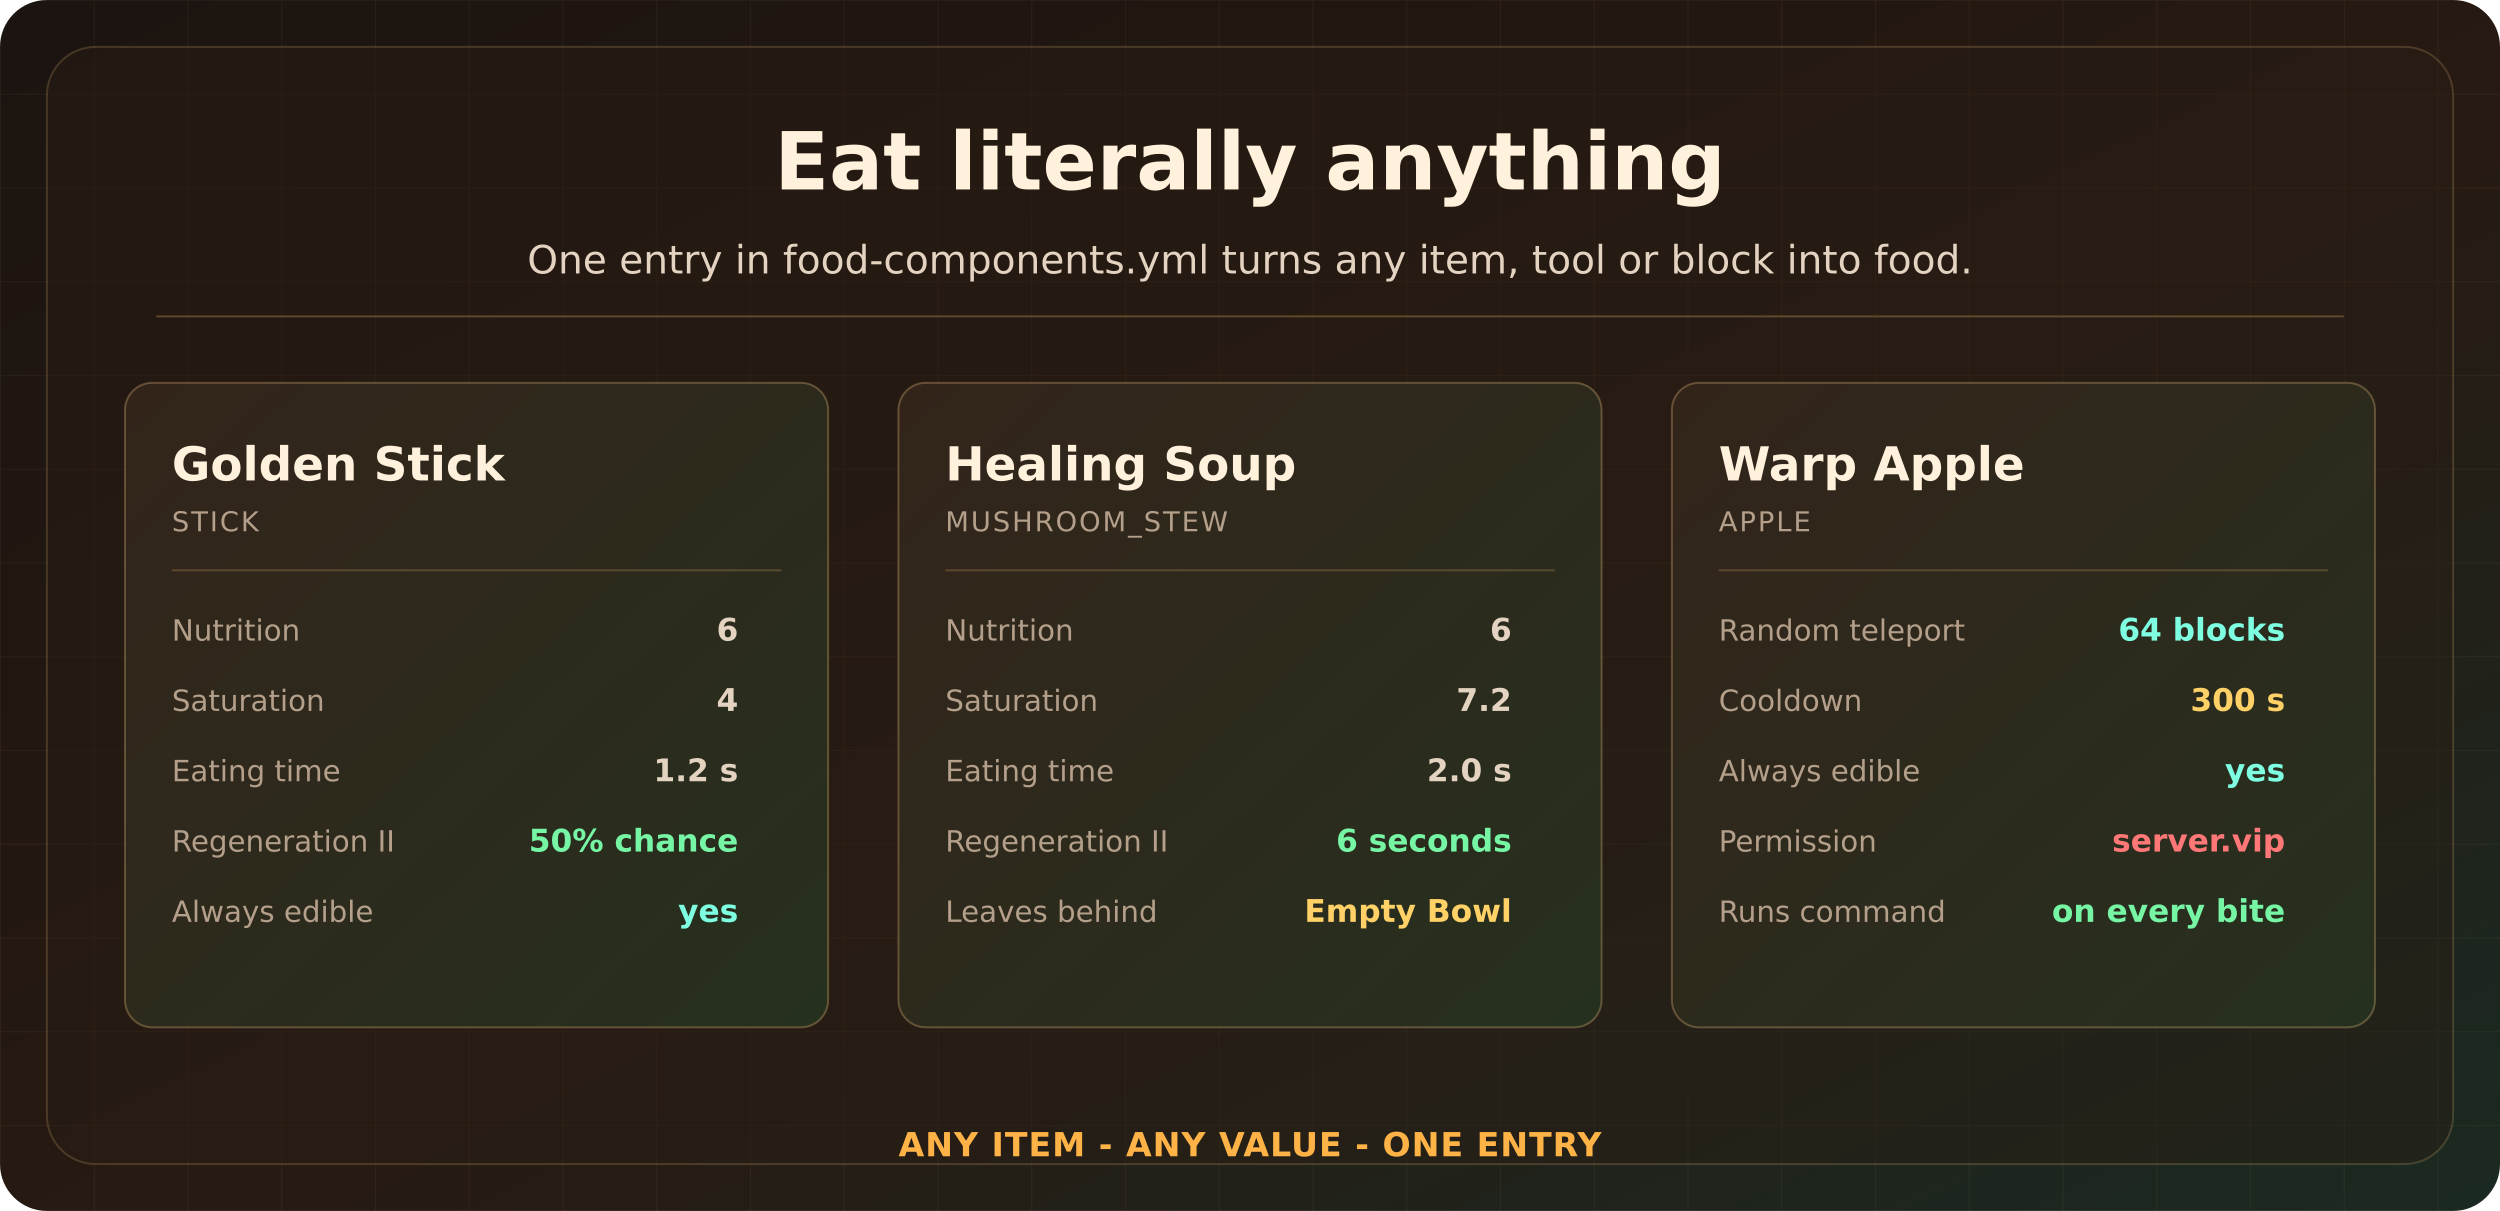
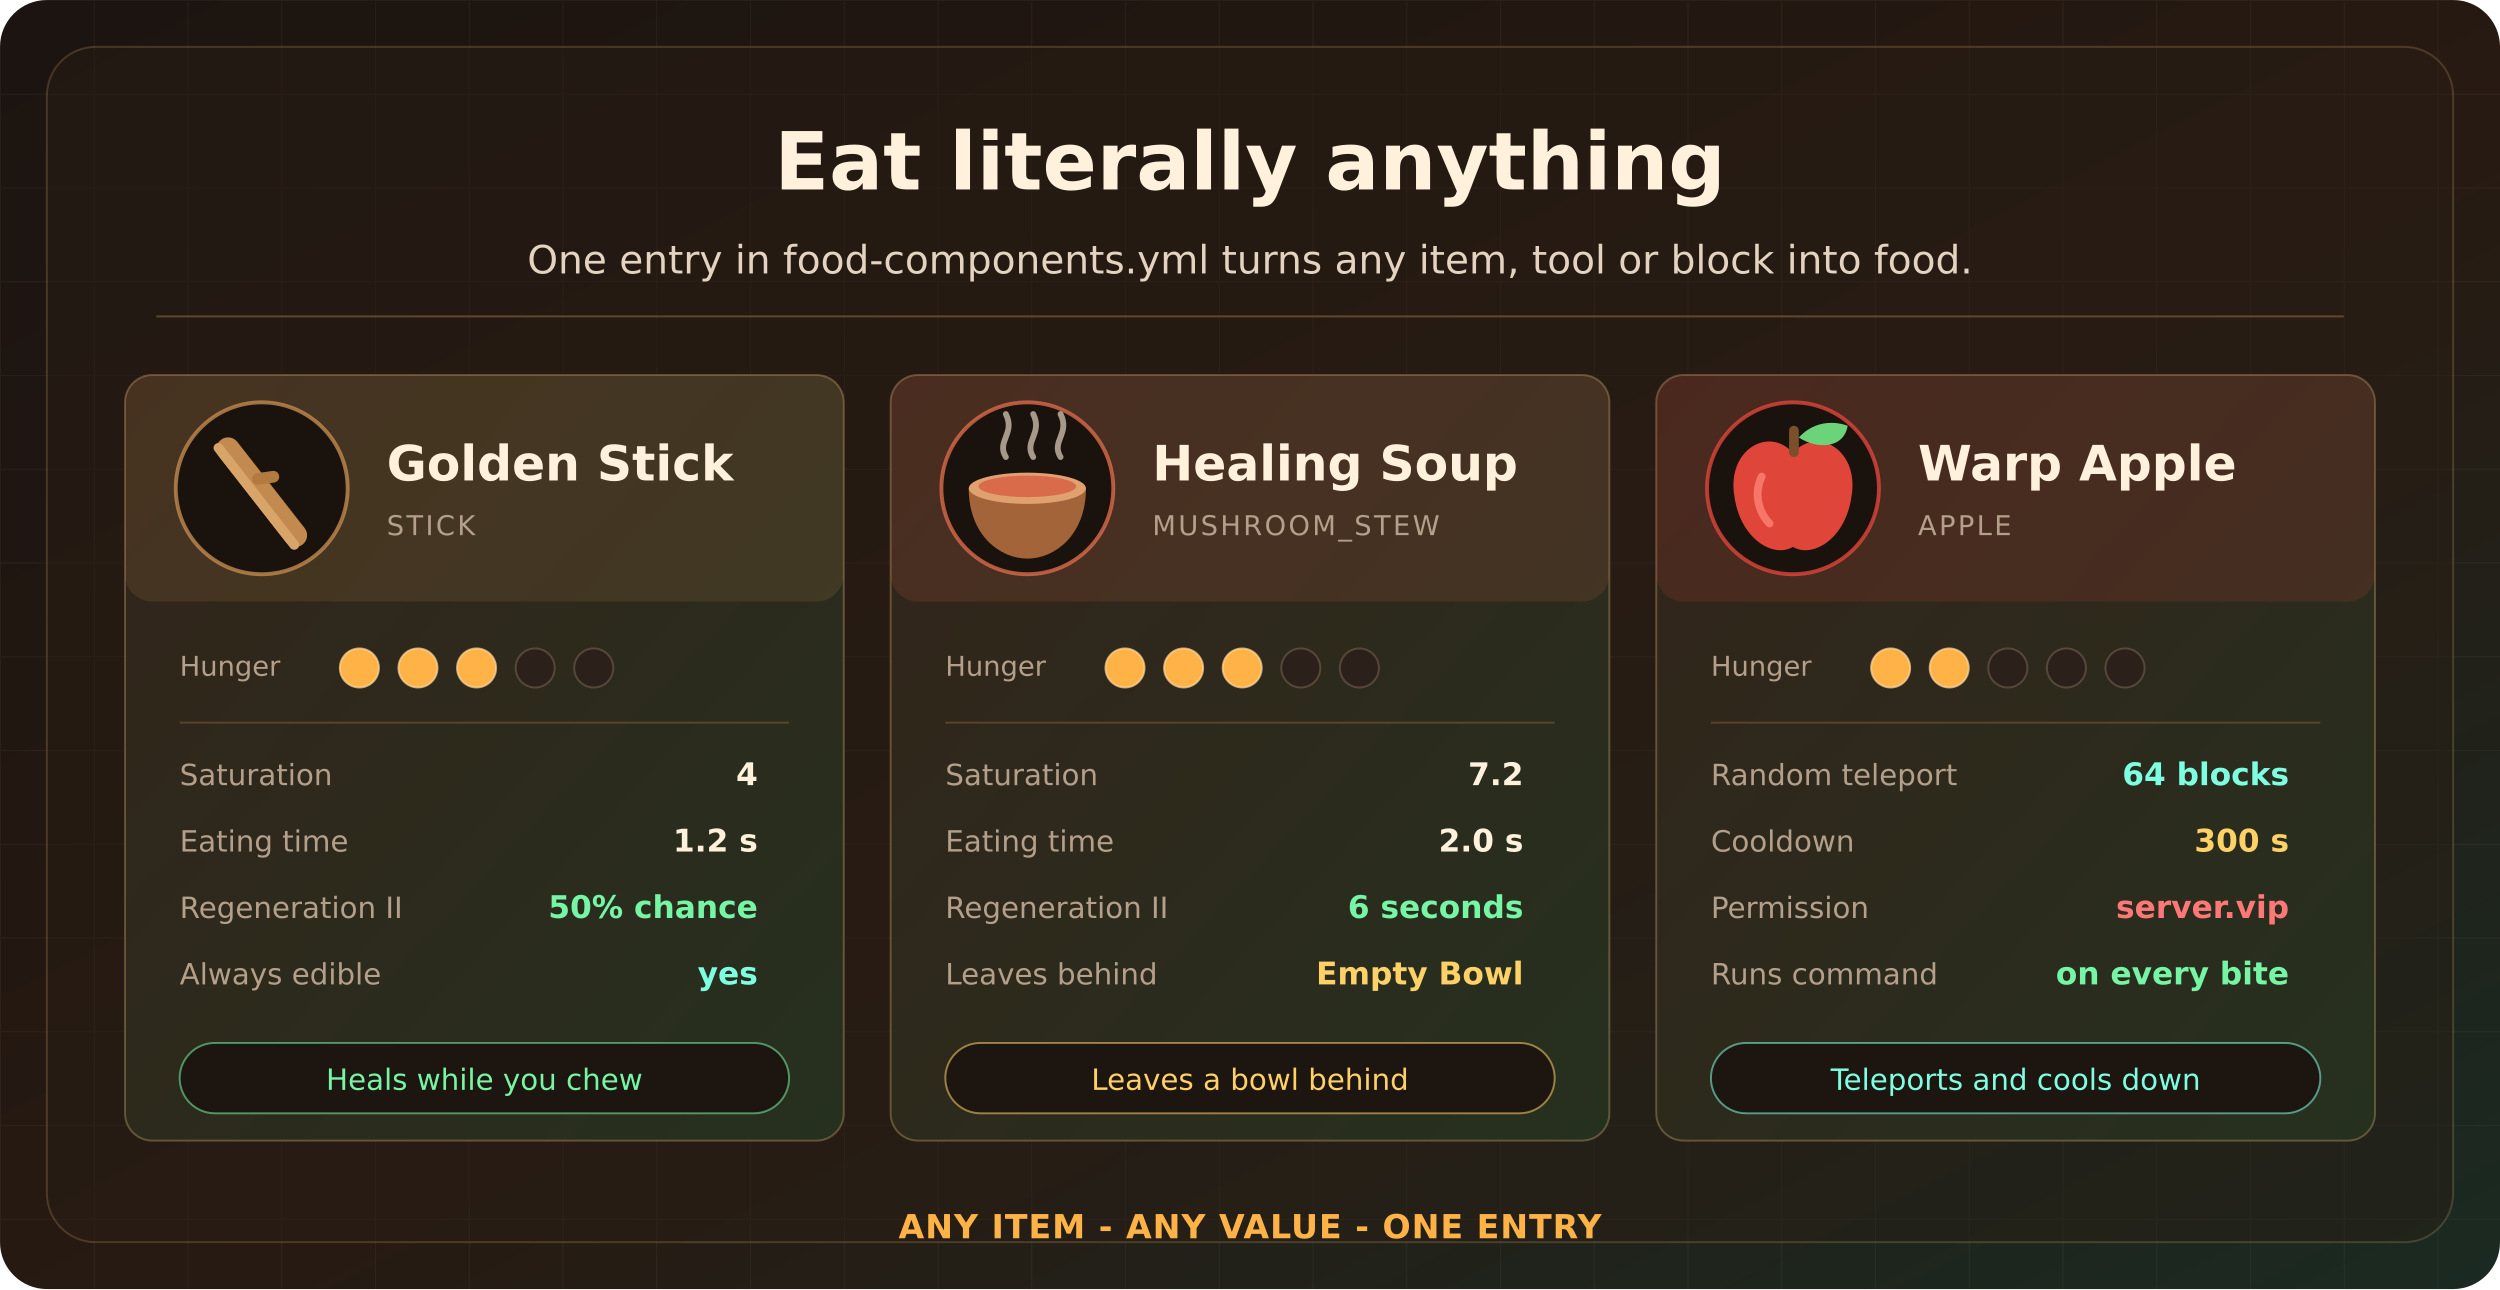
- <svg xmlns="http://www.w3.org/2000/svg" width="1280" height="620" viewBox="0 0 1280 620">
+ <svg xmlns="http://www.w3.org/2000/svg" width="1280" height="660" viewBox="0 0 1280 660">
  <defs>
    <linearGradient id="night" x2="1" y2="1">
      <stop stop-color="#1b1410" />
      <stop offset=".55" stop-color="#271a12" />
      <stop offset="1" stop-color="#1a2a22" />
    </linearGradient>
    <linearGradient id="surface" x2="1" y2="1">
      <stop stop-color="#33241a" />
      <stop offset="1" stop-color="#26301f" />
    </linearGradient>
    <linearGradient id="code" x2="1" y2="1">
      <stop stop-color="#15100d" />
      <stop offset="1" stop-color="#17201b" />
    </linearGradient>
    <pattern id="grid" width="48" height="48" patternUnits="userSpaceOnUse">
      <path d="M48 0H0V48" fill="none" stroke="#ffd9a0" stroke-opacity=".05" />
    </pattern>
  </defs>
  <g font-family="Verdana,DejaVu Sans,sans-serif">
-     <rect width="1280" height="620" rx="24" fill="url(#night)" />
-     <rect width="1280" height="620" rx="24" fill="url(#grid)" />
-     <rect x="24" y="24" width="1232" height="572" rx="25" fill="#2a1e15" fill-opacity=".45" stroke="#ffcf8a" stroke-opacity=".18" />
+     <rect width="1280" height="660" rx="24" fill="url(#night)" />
+     <rect width="1280" height="660" rx="24" fill="url(#grid)" />
+     <rect x="24" y="24" width="1232" height="612" rx="25" fill="#2a1e15" fill-opacity=".45" stroke="#ffcf8a" stroke-opacity=".18" />
    <path d="M80 162H1200" stroke="#e8b06a" stroke-opacity=".3" />
    <text x="640" y="97" text-anchor="middle" fill="#fff1dc" font-size="41" font-weight="bold">Eat literally anything</text>
    <text x="640" y="140" text-anchor="middle" fill="#e3d3c0" font-size="20">One entry in food-components.yml turns any item, tool or block into food.</text>
-     <rect x="64" y="196" width="360" height="330" rx="14" fill="url(#surface)" stroke="#ffcf8a" stroke-opacity=".28" />
-     <text x="88" y="246" fill="#fff1dc" font-size="24" font-weight="bold">Golden Stick</text>
-     <text x="88" y="272" fill="#b39f8a" font-size="14" letter-spacing="1">STICK</text>
-     <path d="M88 292H400" stroke="#e8b06a" stroke-opacity=".25" />
-     <text x="88" y="328" fill="#b39f8a" font-size="15">Nutrition</text>
-     <text x="378" y="328" text-anchor="end" fill="#e3d3c0" font-size="16" font-weight="bold">6</text>
-     <text x="88" y="364" fill="#b39f8a" font-size="15">Saturation</text>
-     <text x="378" y="364" text-anchor="end" fill="#e3d3c0" font-size="16" font-weight="bold">4</text>
-     <text x="88" y="400" fill="#b39f8a" font-size="15">Eating time</text>
-     <text x="378" y="400" text-anchor="end" fill="#e3d3c0" font-size="16" font-weight="bold">1.2 s</text>
-     <text x="88" y="436" fill="#b39f8a" font-size="15">Regeneration II</text>
-     <text x="378" y="436" text-anchor="end" fill="#76f5a4" font-size="16" font-weight="bold">50% chance</text>
-     <text x="88" y="472" fill="#b39f8a" font-size="15">Always edible</text>
-     <text x="378" y="472" text-anchor="end" fill="#7fffe1" font-size="16" font-weight="bold">yes</text>
-     <rect x="460" y="196" width="360" height="330" rx="14" fill="url(#surface)" stroke="#ffcf8a" stroke-opacity=".28" />
-     <text x="484" y="246" fill="#fff1dc" font-size="24" font-weight="bold">Healing Soup</text>
-     <text x="484" y="272" fill="#b39f8a" font-size="14" letter-spacing="1">MUSHROOM_STEW</text>
-     <path d="M484 292H796" stroke="#e8b06a" stroke-opacity=".25" />
-     <text x="484" y="328" fill="#b39f8a" font-size="15">Nutrition</text>
-     <text x="774" y="328" text-anchor="end" fill="#e3d3c0" font-size="16" font-weight="bold">6</text>
-     <text x="484" y="364" fill="#b39f8a" font-size="15">Saturation</text>
-     <text x="774" y="364" text-anchor="end" fill="#e3d3c0" font-size="16" font-weight="bold">7.2</text>
-     <text x="484" y="400" fill="#b39f8a" font-size="15">Eating time</text>
-     <text x="774" y="400" text-anchor="end" fill="#e3d3c0" font-size="16" font-weight="bold">2.0 s</text>
-     <text x="484" y="436" fill="#b39f8a" font-size="15">Regeneration II</text>
-     <text x="774" y="436" text-anchor="end" fill="#76f5a4" font-size="16" font-weight="bold">6 seconds</text>
-     <text x="484" y="472" fill="#b39f8a" font-size="15">Leaves behind</text>
-     <text x="774" y="472" text-anchor="end" fill="#ffd166" font-size="16" font-weight="bold">Empty Bowl</text>
-     <rect x="856" y="196" width="360" height="330" rx="14" fill="url(#surface)" stroke="#ffcf8a" stroke-opacity=".28" />
-     <text x="880" y="246" fill="#fff1dc" font-size="24" font-weight="bold">Warp Apple</text>
-     <text x="880" y="272" fill="#b39f8a" font-size="14" letter-spacing="1">APPLE</text>
-     <path d="M880 292H1192" stroke="#e8b06a" stroke-opacity=".25" />
-     <text x="880" y="328" fill="#b39f8a" font-size="15">Random teleport</text>
-     <text x="1170" y="328" text-anchor="end" fill="#7fffe1" font-size="16" font-weight="bold">64 blocks</text>
-     <text x="880" y="364" fill="#b39f8a" font-size="15">Cooldown</text>
-     <text x="1170" y="364" text-anchor="end" fill="#ffd166" font-size="16" font-weight="bold">300 s</text>
-     <text x="880" y="400" fill="#b39f8a" font-size="15">Always edible</text>
-     <text x="1170" y="400" text-anchor="end" fill="#7fffe1" font-size="16" font-weight="bold">yes</text>
-     <text x="880" y="436" fill="#b39f8a" font-size="15">Permission</text>
-     <text x="1170" y="436" text-anchor="end" fill="#ff7777" font-size="16" font-weight="bold">server.vip</text>
-     <text x="880" y="472" fill="#b39f8a" font-size="15">Runs command</text>
-     <text x="1170" y="472" text-anchor="end" fill="#76f5a4" font-size="16" font-weight="bold">on every bite</text>
-     <text x="640" y="592" text-anchor="middle" fill="#ffb347" font-size="17" font-weight="bold" letter-spacing=".5">ANY ITEM - ANY VALUE - ONE ENTRY</text>
+     <rect x="64" y="192" width="368" height="392" rx="14" fill="url(#surface)" stroke="#ffcf8a" stroke-opacity=".28" />
+     <rect x="64" y="192" width="368" height="116" rx="14" fill="#c28a4e" fill-opacity=".14" />
+     <circle cx="134" cy="250" r="44" fill="#1a120d" stroke="#c28a4e" stroke-opacity=".8" stroke-width="2" />
+     <g transform="translate(134 252)">
+       <g transform="rotate(-38)">
+         <rect x="-6" y="-34" width="12" height="68" rx="6" fill="#c28a4e" />
+         <rect x="-6" y="-34" width="5" height="68" rx="2.5" fill="#d9a468" />
+         <rect x="-4" y="-10" width="14" height="6" rx="3" fill="#b27a3f" transform="rotate(30)" />
+       </g>
+     </g>
+     <text x="198" y="246" fill="#fff1dc" font-size="25" font-weight="bold">Golden Stick</text>
+     <text x="198" y="274" fill="#b39f8a" font-size="14" letter-spacing="1.2">STICK</text>
+     <text x="92" y="346" fill="#b39f8a" font-size="14">Hunger</text>
+     <circle cx="184" cy="342" r="10" fill="#ffb347" stroke="#ffd9a0" stroke-opacity=".7" />
+     <circle cx="214" cy="342" r="10" fill="#ffb347" stroke="#ffd9a0" stroke-opacity=".7" />
+     <circle cx="244" cy="342" r="10" fill="#ffb347" stroke="#ffd9a0" stroke-opacity=".7" />
+     <circle cx="274" cy="342" r="10" fill="#2c211a" stroke="#6a5646" stroke-opacity=".7" />
+     <circle cx="304" cy="342" r="10" fill="#2c211a" stroke="#6a5646" stroke-opacity=".7" />
+     <path d="M92 370H404" stroke="#e8b06a" stroke-opacity=".22" />
+     <text x="92" y="402" fill="#b39f8a" font-size="15">Saturation</text>
+     <text x="388" y="402" text-anchor="end" fill="#fff1dc" font-size="16" font-weight="bold">4</text>
+     <text x="92" y="436" fill="#b39f8a" font-size="15">Eating time</text>
+     <text x="388" y="436" text-anchor="end" fill="#fff1dc" font-size="16" font-weight="bold">1.2 s</text>
+     <text x="92" y="470" fill="#b39f8a" font-size="15">Regeneration II</text>
+     <text x="388" y="470" text-anchor="end" fill="#76f5a4" font-size="16" font-weight="bold">50% chance</text>
+     <text x="92" y="504" fill="#b39f8a" font-size="15">Always edible</text>
+     <text x="388" y="504" text-anchor="end" fill="#7fffe1" font-size="16" font-weight="bold">yes</text>
+     <rect x="92" y="534" width="312" height="36" rx="18" fill="#1d1510" stroke="#76f5a4" stroke-opacity=".55" />
+     <text x="248" y="558" text-anchor="middle" fill="#76f5a4" font-size="15">Heals while you chew</text>
+     <rect x="456" y="192" width="368" height="392" rx="14" fill="url(#surface)" stroke="#ffcf8a" stroke-opacity=".28" />
+     <rect x="456" y="192" width="368" height="116" rx="14" fill="#d96a4a" fill-opacity=".14" />
+     <circle cx="526" cy="250" r="44" fill="#1a120d" stroke="#d96a4a" stroke-opacity=".8" stroke-width="2" />
+     <g transform="translate(526 252)">
+       <path d="M-30 -2H30C30 22 14 34 0 34C-14 34 -30 22 -30 -2Z" fill="#b8713f" />
+       <path d="M-30 -2H30C30 22 14 34 0 34C-14 34 -30 22 -30 -2Z" fill="#000" opacity=".12" />
+       <ellipse cx="0" cy="-2" rx="30" ry="8" fill="#e0a070" />
+       <ellipse cx="0" cy="-3" rx="25" ry="5.5" fill="#d96a4a" />
+       <path d="M-11 -18C-16 -26 -6 -30 -11 -40M3 -18C-2 -26 8 -30 3 -40M17 -18C12 -26 22 -30 17 -40" stroke="#e3d3c0" stroke-opacity=".7" stroke-width="3" fill="none" stroke-linecap="round" />
+     </g>
+     <text x="590" y="246" fill="#fff1dc" font-size="25" font-weight="bold">Healing Soup</text>
+     <text x="590" y="274" fill="#b39f8a" font-size="14" letter-spacing="1.2">MUSHROOM_STEW</text>
+     <text x="484" y="346" fill="#b39f8a" font-size="14">Hunger</text>
+     <circle cx="576" cy="342" r="10" fill="#ffb347" stroke="#ffd9a0" stroke-opacity=".7" />
+     <circle cx="606" cy="342" r="10" fill="#ffb347" stroke="#ffd9a0" stroke-opacity=".7" />
+     <circle cx="636" cy="342" r="10" fill="#ffb347" stroke="#ffd9a0" stroke-opacity=".7" />
+     <circle cx="666" cy="342" r="10" fill="#2c211a" stroke="#6a5646" stroke-opacity=".7" />
+     <circle cx="696" cy="342" r="10" fill="#2c211a" stroke="#6a5646" stroke-opacity=".7" />
+     <path d="M484 370H796" stroke="#e8b06a" stroke-opacity=".22" />
+     <text x="484" y="402" fill="#b39f8a" font-size="15">Saturation</text>
+     <text x="780" y="402" text-anchor="end" fill="#fff1dc" font-size="16" font-weight="bold">7.2</text>
+     <text x="484" y="436" fill="#b39f8a" font-size="15">Eating time</text>
+     <text x="780" y="436" text-anchor="end" fill="#fff1dc" font-size="16" font-weight="bold">2.0 s</text>
+     <text x="484" y="470" fill="#b39f8a" font-size="15">Regeneration II</text>
+     <text x="780" y="470" text-anchor="end" fill="#76f5a4" font-size="16" font-weight="bold">6 seconds</text>
+     <text x="484" y="504" fill="#b39f8a" font-size="15">Leaves behind</text>
+     <text x="780" y="504" text-anchor="end" fill="#ffd166" font-size="16" font-weight="bold">Empty Bowl</text>
+     <rect x="484" y="534" width="312" height="36" rx="18" fill="#1d1510" stroke="#ffd166" stroke-opacity=".55" />
+     <text x="640" y="558" text-anchor="middle" fill="#ffd166" font-size="15">Leaves a bowl behind</text>
+     <rect x="848" y="192" width="368" height="392" rx="14" fill="url(#surface)" stroke="#ffcf8a" stroke-opacity=".28" />
+     <rect x="848" y="192" width="368" height="116" rx="14" fill="#e0453a" fill-opacity=".14" />
+     <circle cx="918" cy="250" r="44" fill="#1a120d" stroke="#e0453a" stroke-opacity=".8" stroke-width="2" />
+     <g transform="translate(918 252)">
+       <path d="M0 -20C-12 -34 -34 -22 -30 2C-27 24 -10 34 0 28C10 34 27 24 30 2C34 -22 12 -34 0 -20Z" fill="#e0453a" />
+       <path d="M-16 -8C-20 0 -18 10 -12 16" stroke="#ff8a7a" stroke-width="4" fill="none" stroke-linecap="round" opacity=".7" />
+       <rect x="-2" y="-34" width="5" height="16" rx="2.5" fill="#7a4f2a" />
+       <path d="M3 -28C14 -40 28 -34 28 -34C26 -22 12 -22 3 -28Z" fill="#6bd47a" />
+     </g>
+     <text x="982" y="246" fill="#fff1dc" font-size="25" font-weight="bold">Warp Apple</text>
+     <text x="982" y="274" fill="#b39f8a" font-size="14" letter-spacing="1.2">APPLE</text>
+     <text x="876" y="346" fill="#b39f8a" font-size="14">Hunger</text>
+     <circle cx="968" cy="342" r="10" fill="#ffb347" stroke="#ffd9a0" stroke-opacity=".7" />
+     <circle cx="998" cy="342" r="10" fill="#ffb347" stroke="#ffd9a0" stroke-opacity=".7" />
+     <circle cx="1028" cy="342" r="10" fill="#2c211a" stroke="#6a5646" stroke-opacity=".7" />
+     <circle cx="1058" cy="342" r="10" fill="#2c211a" stroke="#6a5646" stroke-opacity=".7" />
+     <circle cx="1088" cy="342" r="10" fill="#2c211a" stroke="#6a5646" stroke-opacity=".7" />
+     <path d="M876 370H1188" stroke="#e8b06a" stroke-opacity=".22" />
+     <text x="876" y="402" fill="#b39f8a" font-size="15">Random teleport</text>
+     <text x="1172" y="402" text-anchor="end" fill="#7fffe1" font-size="16" font-weight="bold">64 blocks</text>
+     <text x="876" y="436" fill="#b39f8a" font-size="15">Cooldown</text>
+     <text x="1172" y="436" text-anchor="end" fill="#ffd166" font-size="16" font-weight="bold">300 s</text>
+     <text x="876" y="470" fill="#b39f8a" font-size="15">Permission</text>
+     <text x="1172" y="470" text-anchor="end" fill="#ff7777" font-size="16" font-weight="bold">server.vip</text>
+     <text x="876" y="504" fill="#b39f8a" font-size="15">Runs command</text>
+     <text x="1172" y="504" text-anchor="end" fill="#76f5a4" font-size="16" font-weight="bold">on every bite</text>
+     <rect x="876" y="534" width="312" height="36" rx="18" fill="#1d1510" stroke="#7fffe1" stroke-opacity=".55" />
+     <text x="1032" y="558" text-anchor="middle" fill="#7fffe1" font-size="15">Teleports and cools down</text>
+     <text x="640" y="634" text-anchor="middle" fill="#ffb347" font-size="17" font-weight="bold" letter-spacing=".5">ANY ITEM - ANY VALUE - ONE ENTRY</text>
  </g>
</svg>
